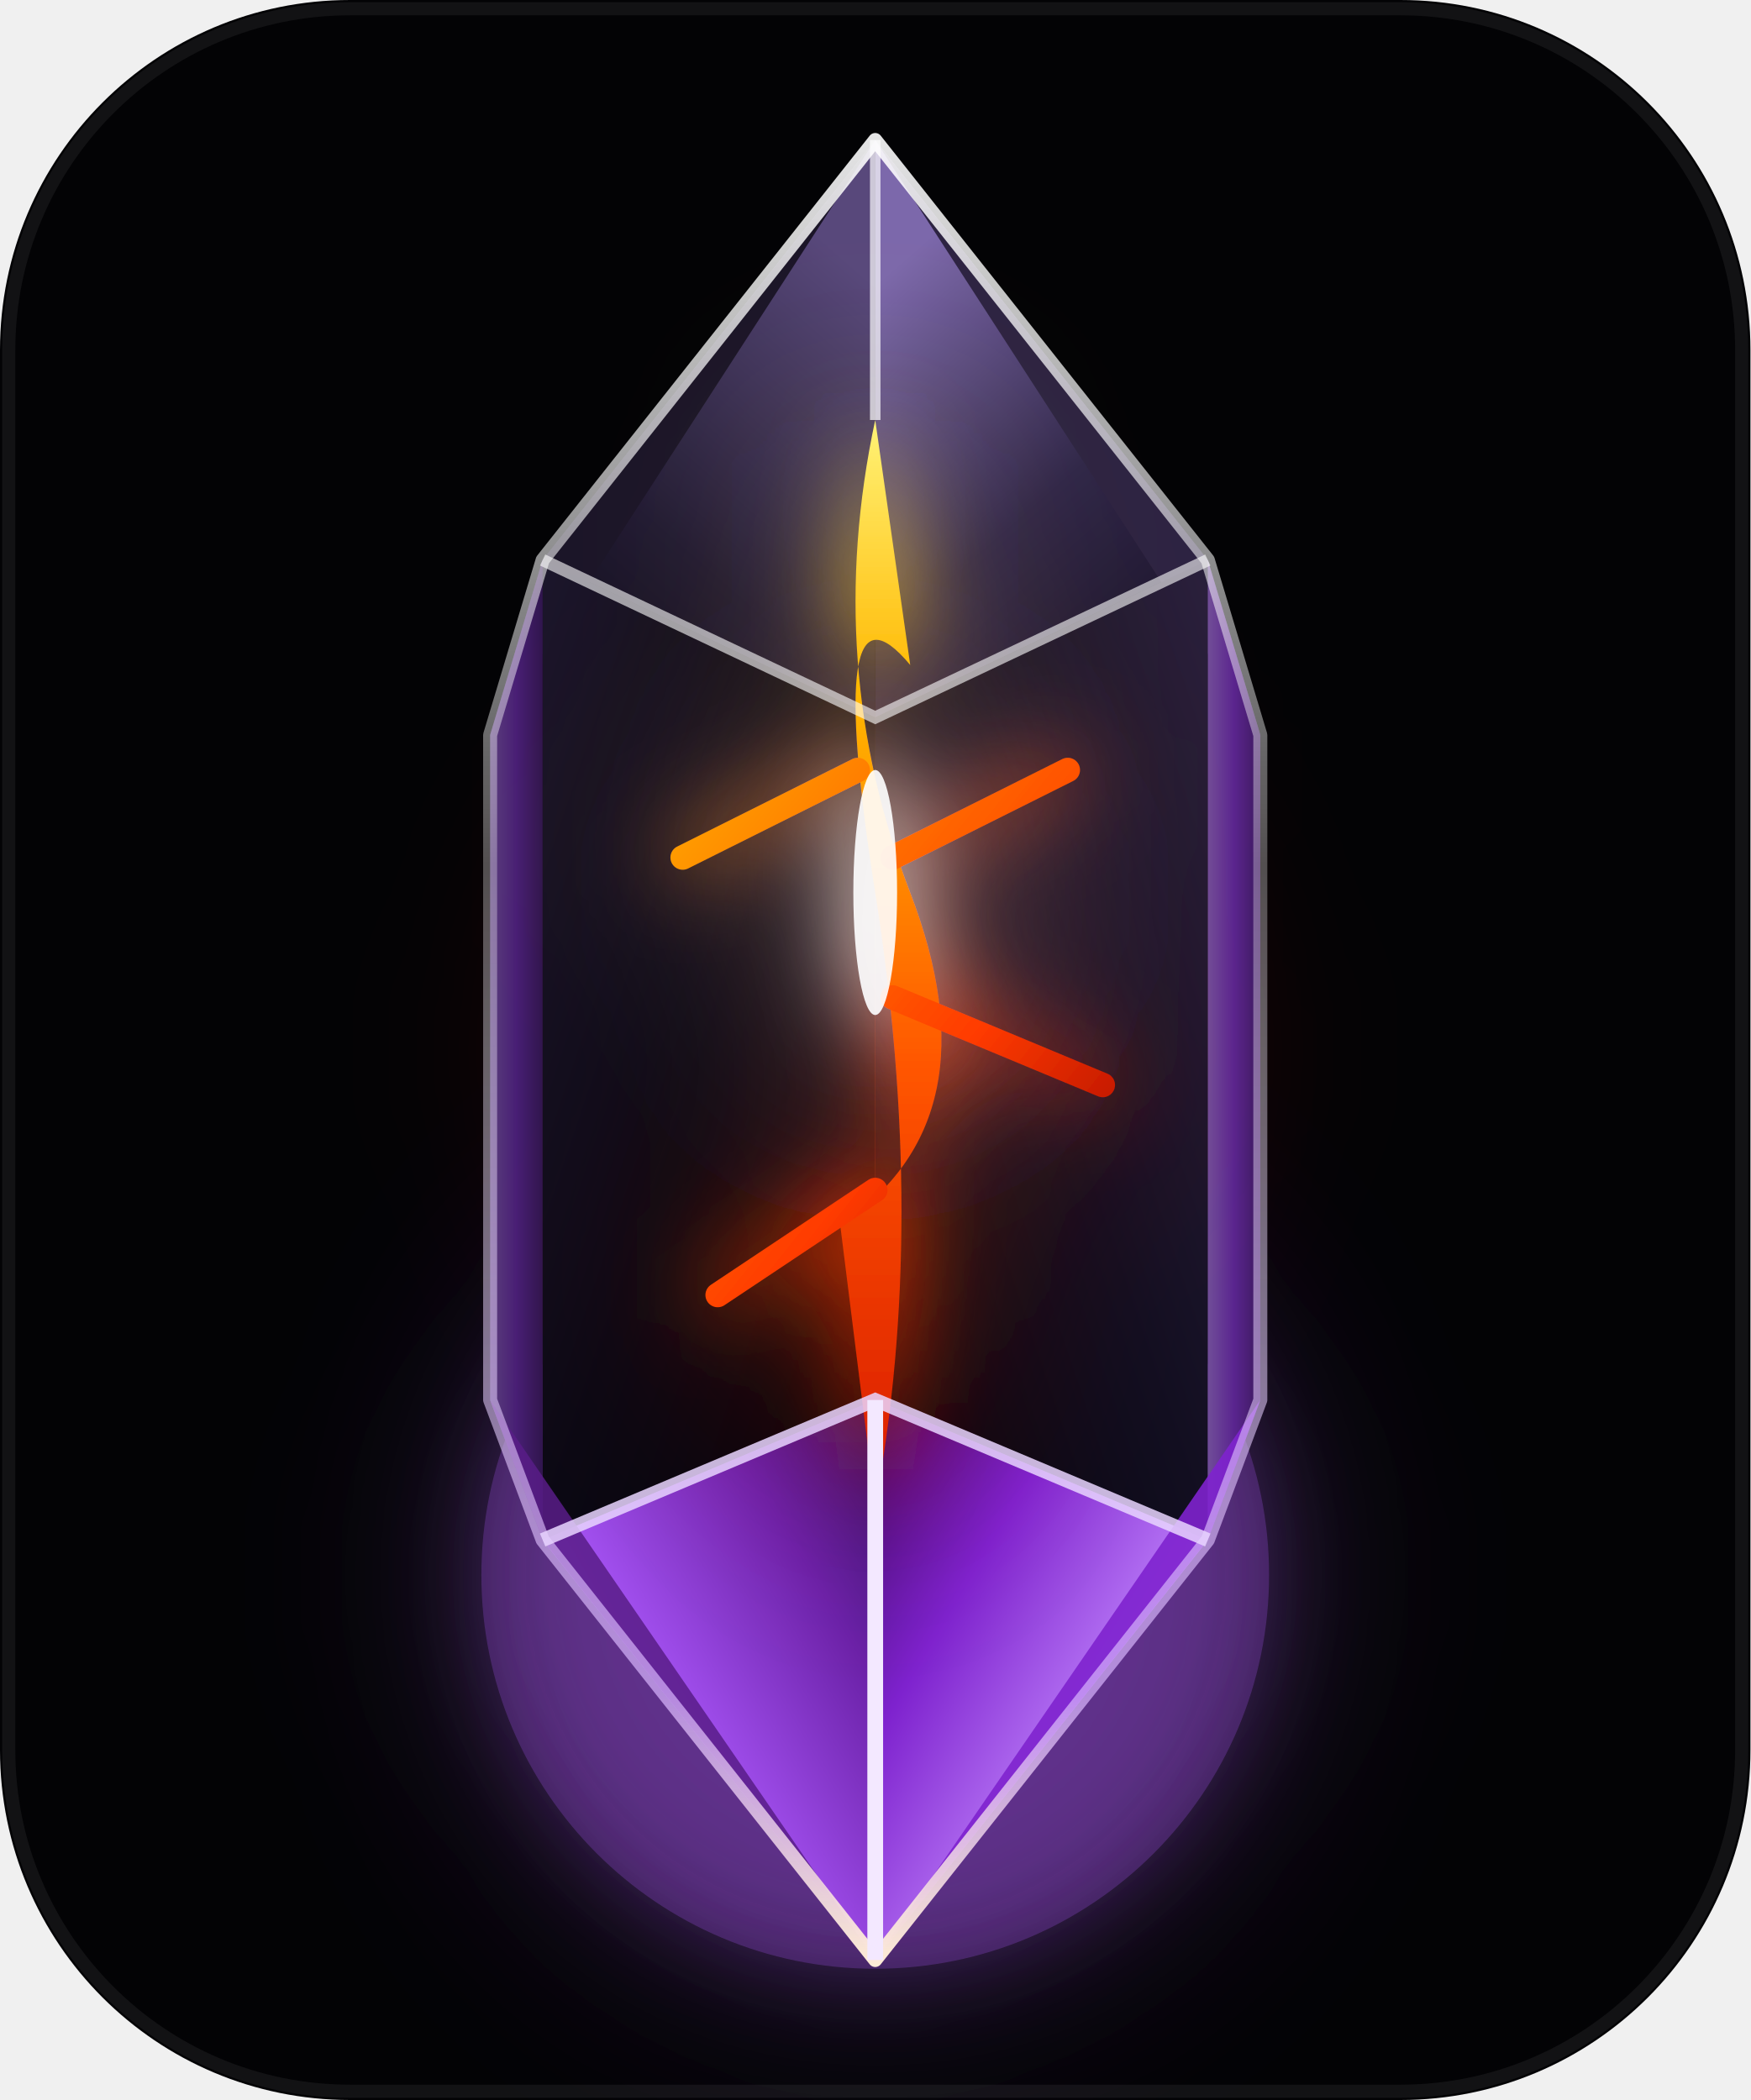
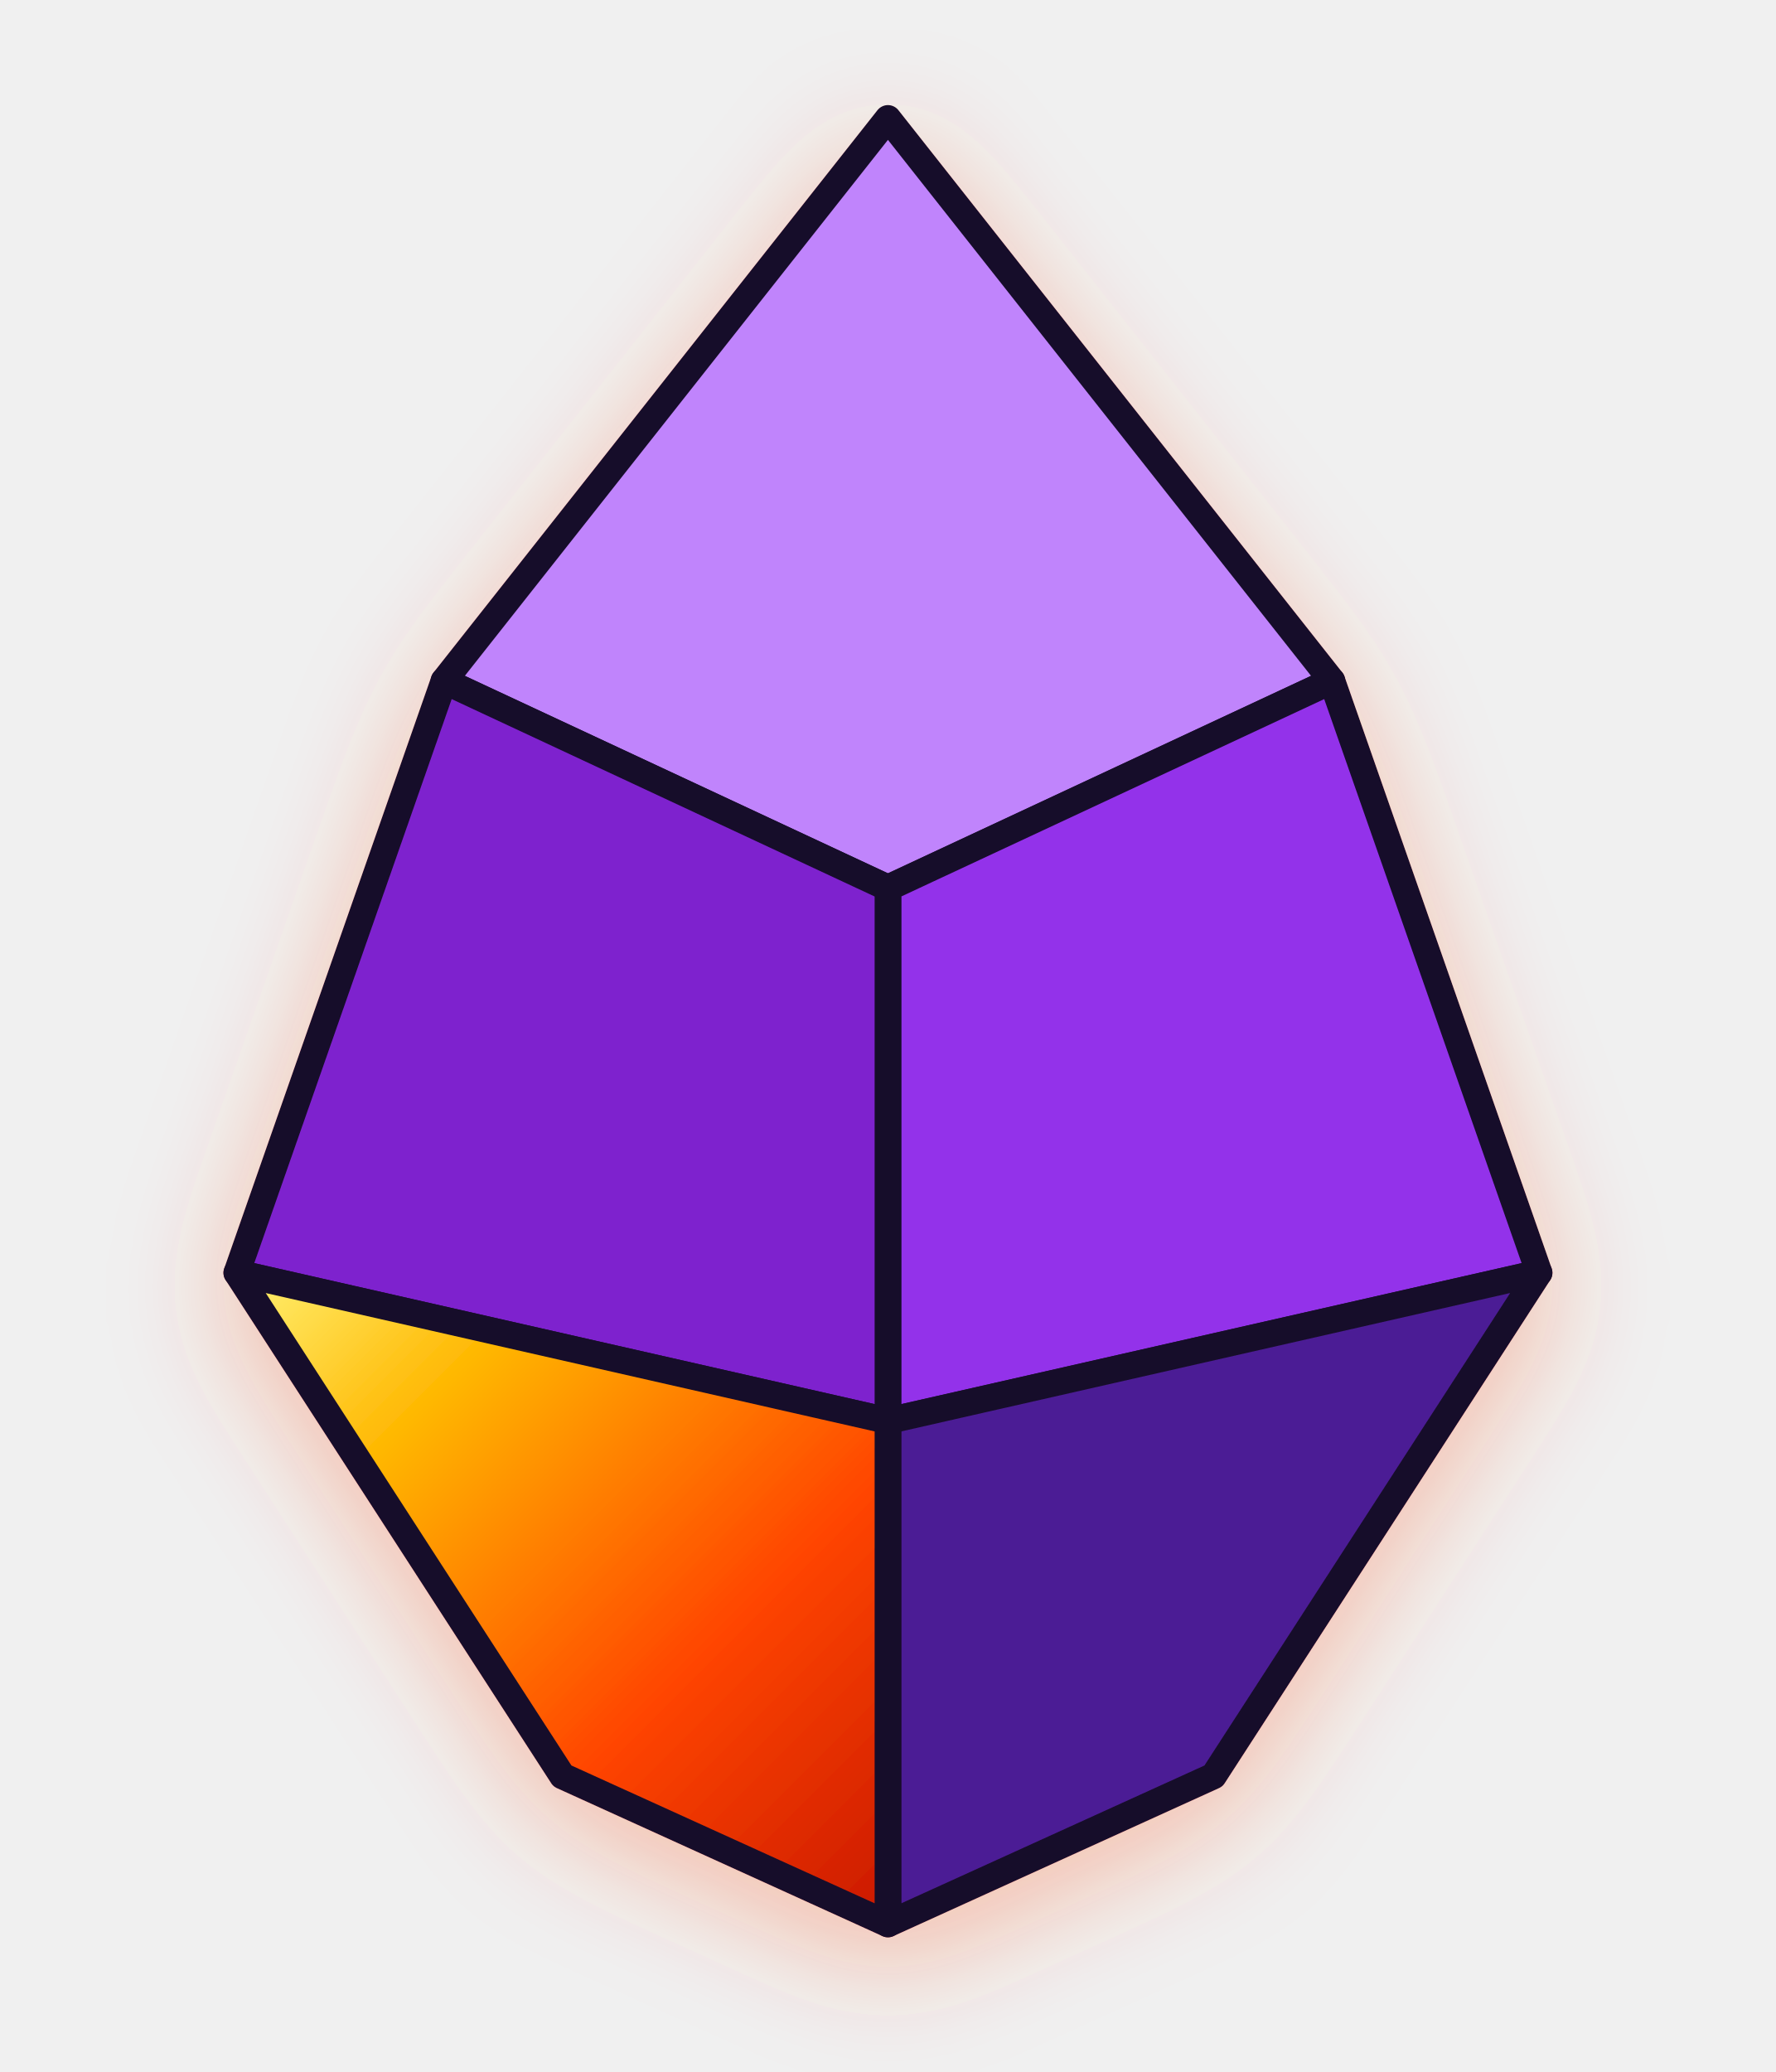
- <svg xmlns="http://www.w3.org/2000/svg" viewBox="0 0 200 240" width="200" height="240" fill="none">
+ <svg xmlns="http://www.w3.org/2000/svg" viewBox="0 0 120 140" width="120" height="140" fill="none">
  <defs>
-     <linearGradient id="flowObsidianLeft" x1="0%" y1="0%" x2="100%" y2="100%">
-       <stop offset="0%" stop-color="#1c162b" />
-       <stop offset="50%" stop-color="#0b0813" />
-       <stop offset="100%" stop-color="#030206" />
-     </linearGradient>
-     <linearGradient id="flowObsidianRight" x1="100%" y1="0%" x2="0%" y2="100%">
-       <stop offset="0%" stop-color="#2a203c" />
-       <stop offset="50%" stop-color="#120e20" />
-       <stop offset="100%" stop-color="#040308" />
-     </linearGradient>
-     <linearGradient id="flowTopLeft" x1="50%" y1="0%" x2="0%" y2="100%">
-       <stop offset="0%" stop-color="#58487b" />
-       <stop offset="60%" stop-color="#211a33" />
-       <stop offset="100%" stop-color="#0e0b16" />
-     </linearGradient>
-     <linearGradient id="flowTopRight" x1="50%" y1="0%" x2="100%" y2="100%">
-       <stop offset="0%" stop-color="#7c68ab" />
-       <stop offset="50%" stop-color="#2f2549" />
-       <stop offset="100%" stop-color="#130e20" />
-     </linearGradient>
-     <linearGradient id="flowPurpleBottomLeft" x1="0%" y1="100%" x2="100%" y2="0%">
-       <stop offset="0%" stop-color="#d8b4fe" />
-       <stop offset="40%" stop-color="#a855f7" />
-       <stop offset="75%" stop-color="#6b21a8" />
-       <stop offset="100%" stop-color="#2e1065" />
-     </linearGradient>
-     <linearGradient id="flowPurpleBottomRight" x1="100%" y1="100%" x2="0%" y2="0%">
-       <stop offset="0%" stop-color="#e9d5ff" />
-       <stop offset="35%" stop-color="#c084fc" />
-       <stop offset="70%" stop-color="#7e22ce" />
-       <stop offset="100%" stop-color="#3b0764" />
-     </linearGradient>
-     <linearGradient id="flowPurpleEdge" x1="0%" y1="50%" x2="100%" y2="50%">
-       <stop offset="0%" stop-color="#c084fc" />
-       <stop offset="50%" stop-color="#9333ea" />
-       <stop offset="100%" stop-color="#581c87" />
-     </linearGradient>
-     <linearGradient id="flowLavaCore" x1="50%" y1="0%" x2="50%" y2="100%">
+     <linearGradient id="lavaFacet" x1="0%" y1="0%" x2="100%" y2="100%">
      <stop offset="0%" stop-color="#fff275" />
      <stop offset="25%" stop-color="#ffb700" />
-       <stop offset="60%" stop-color="#ff5500" />
-       <stop offset="100%" stop-color="#d91b00" />
+       <stop offset="65%" stop-color="#ff4500" />
+       <stop offset="100%" stop-color="#c91800" />
    </linearGradient>
-     <linearGradient id="flowLavaVein" x1="0%" y1="0%" x2="100%" y2="100%">
-       <stop offset="0%" stop-color="#ffa600" />
-       <stop offset="60%" stop-color="#ff3b00" />
-       <stop offset="100%" stop-color="#990000" />
-     </linearGradient>
-     <linearGradient id="flowRimSpecular" x1="50%" y1="0%" x2="50%" y2="100%">
-       <stop offset="0%" stop-color="rgba(255,255,255,0.9)" />
-       <stop offset="40%" stop-color="rgba(255,255,255,0.3)" />
-       <stop offset="85%" stop-color="rgba(216,180,254,0.7)" />
-       <stop offset="100%" stop-color="#ffedd5" />
-     </linearGradient>
-     <filter id="flowLavaBloom" x="-50%" y="-50%" width="200%" height="200%">
-       <feGaussianBlur stdDeviation="5" result="blur1" />
-       <feGaussianBlur stdDeviation="12" result="blur2" />
-       <feMerge>
-         <feMergeNode in="blur2" />
-         <feMergeNode in="blur1" />
-         <feMergeNode in="SourceGraphic" />
-       </feMerge>
+     <filter id="iconShadow" x="-20%" y="-20%" width="140%" height="140%">
+       <feDropShadow dx="0" dy="6" stdDeviation="10" flood-color="rgba(147, 51, 234, 0.4)" />
+       <feDropShadow dx="0" dy="2" stdDeviation="4" flood-color="rgba(255, 69, 0, 0.3)" />
    </filter>
  </defs>
-   <rect width="200" height="240" rx="40" fill="#030305" />
-   <rect width="198" height="238" x="1" y="1" rx="39" stroke="rgba(255,255,255,0.06)" stroke-width="1.5" />
-   <circle cx="100" cy="180" r="45" fill="rgba(168, 85, 247, 0.25)" filter="url(#flowLavaBloom)" />
-   <circle cx="100" cy="120" r="32" fill="rgba(255, 69, 0, 0.28)" filter="url(#flowLavaBloom)" />
-   <polygon points="100,16 62,64 100,82" fill="url(#flowTopLeft)" />
-   <polygon points="100,16 138,64 100,82" fill="url(#flowTopRight)" />
-   <polygon points="100,16 62,64 56,84" fill="#1b1528" />
-   <polygon points="100,16 138,64 144,84" fill="#2d2342" />
-   <polygon points="62,64 100,82 100,160 62,176" fill="url(#flowObsidianLeft)" />
-   <polygon points="138,64 100,82 100,160 138,176" fill="url(#flowObsidianRight)" />
-   <polygon points="56,84 62,64 62,176 56,160" fill="#161026" />
-   <polygon points="56,84 62,64 62,176 56,160" fill="url(#flowPurpleEdge)" opacity="0.4" />
-   <polygon points="144,84 138,64 138,176 144,160" fill="#201734" />
-   <polygon points="144,84 138,64 138,176 144,160" fill="url(#flowPurpleEdge)" opacity="0.5" />
-   <polygon points="62,176 100,160 100,224" fill="url(#flowPurpleBottomLeft)" />
-   <polygon points="138,176 100,160 100,224" fill="url(#flowPurpleBottomRight)" />
-   <polygon points="56,160 62,176 100,224" fill="#581c87" opacity="0.85" />
-   <polygon points="144,160 138,176 100,224" fill="#7e22ce" opacity="0.9" />
-   <g filter="url(#flowLavaBloom)">
-     <path d="M100,48 Q94,76 104,102 T96,140 L100,172 Q106,140 100,102 T104,76 Z" fill="url(#flowLavaCore)" />
-     <path d="M98,88 L78,98 M102,114 L126,124 M100,136 L82,148 M102,98 L122,88" stroke="url(#flowLavaVein)" stroke-width="2.8" stroke-linecap="round" />
-     <ellipse cx="100" cy="102" rx="2.5" ry="14" fill="#ffffff" opacity="0.9" />
+   <g filter="url(#iconShadow)">
+     <polygon points="60,8 90,46 60,60 30,46" fill="#c084fc" stroke="#180e29" stroke-width="1.8" stroke-linejoin="round" />
+     <polygon points="90,46 104,86 60,96 60,60" fill="#9333ea" stroke="#180e29" stroke-width="1.8" stroke-linejoin="round" />
+     <polygon points="30,46 60,60 60,96 16,86" fill="#7e22ce" stroke="#180e29" stroke-width="1.8" stroke-linejoin="round" />
+     <polygon points="104,86 82,120 60,130 60,96" fill="#4c1d95" stroke="#180e29" stroke-width="1.8" stroke-linejoin="round" />
+     <polygon points="16,86 60,96 60,130 38,120" fill="url(#lavaFacet)" stroke="#180e29" stroke-width="1.8" stroke-linejoin="round" />
  </g>
-   <polygon points="100,16 138,64 144,84 144,160 138,176 100,224 62,176 56,160 56,84 62,64" stroke="url(#flowRimSpecular)" stroke-width="1.6" stroke-linejoin="round" />
-   <polyline points="62,64 100,82 138,64" stroke="rgba(255,255,255,0.6)" stroke-width="1.4" />
-   <polyline points="62,176 100,160 138,176" stroke="rgba(233,213,255,0.85)" stroke-width="1.6" />
-   <line x1="100" y1="160" x2="100" y2="224" stroke="#f3e8ff" stroke-width="1.8" />
-   <line x1="100" y1="16" x2="100" y2="48" stroke="rgba(255,255,255,0.7)" stroke-width="1.2" />
</svg>
